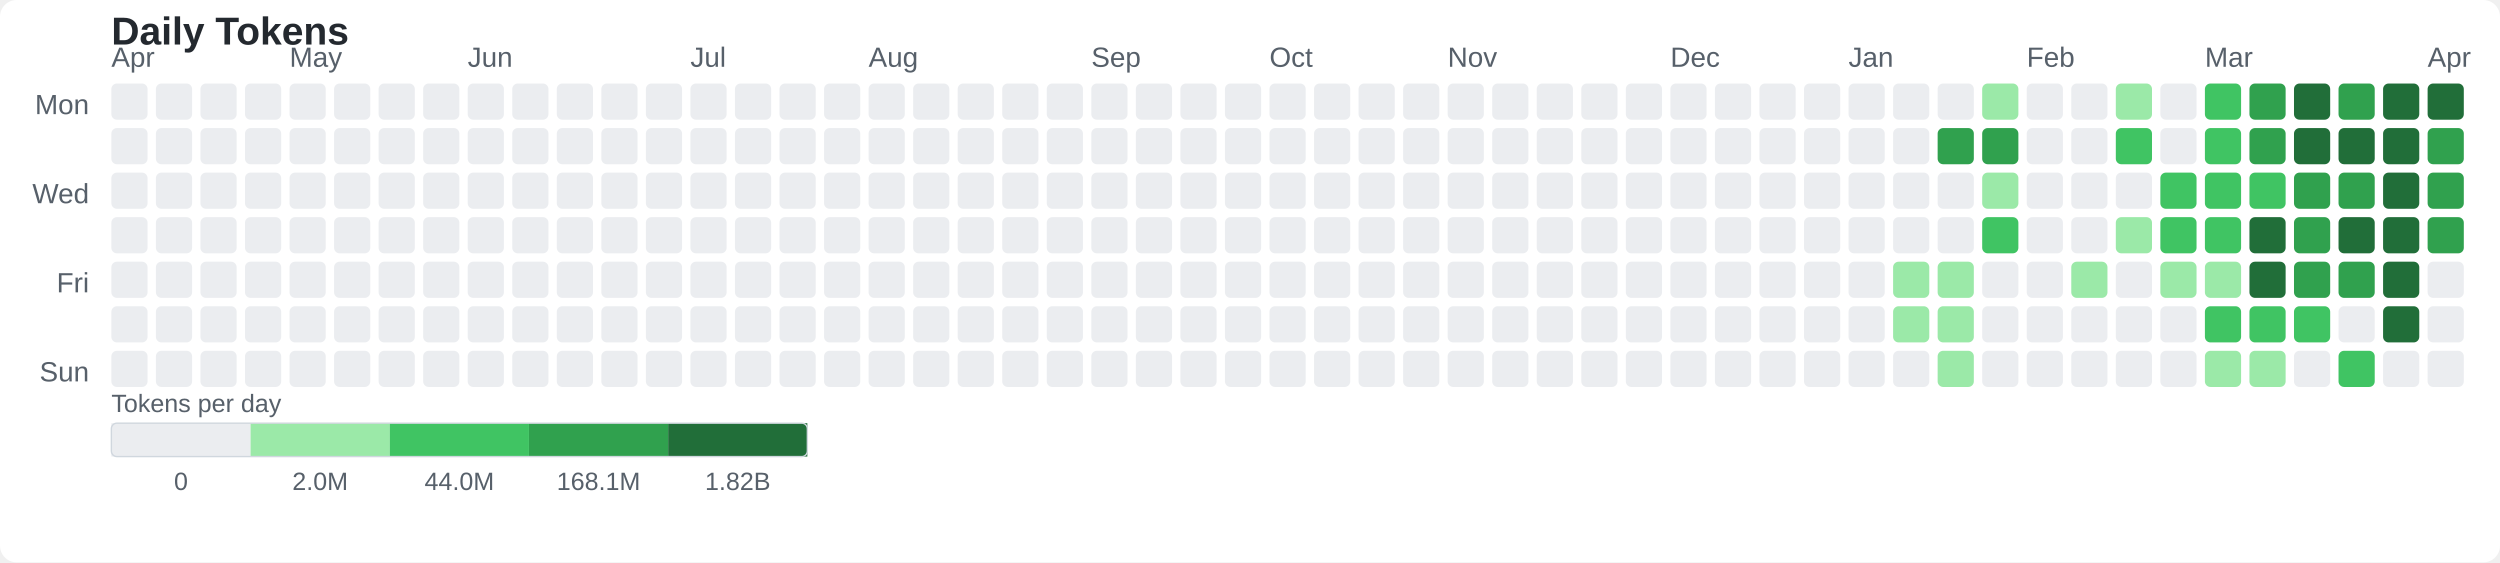
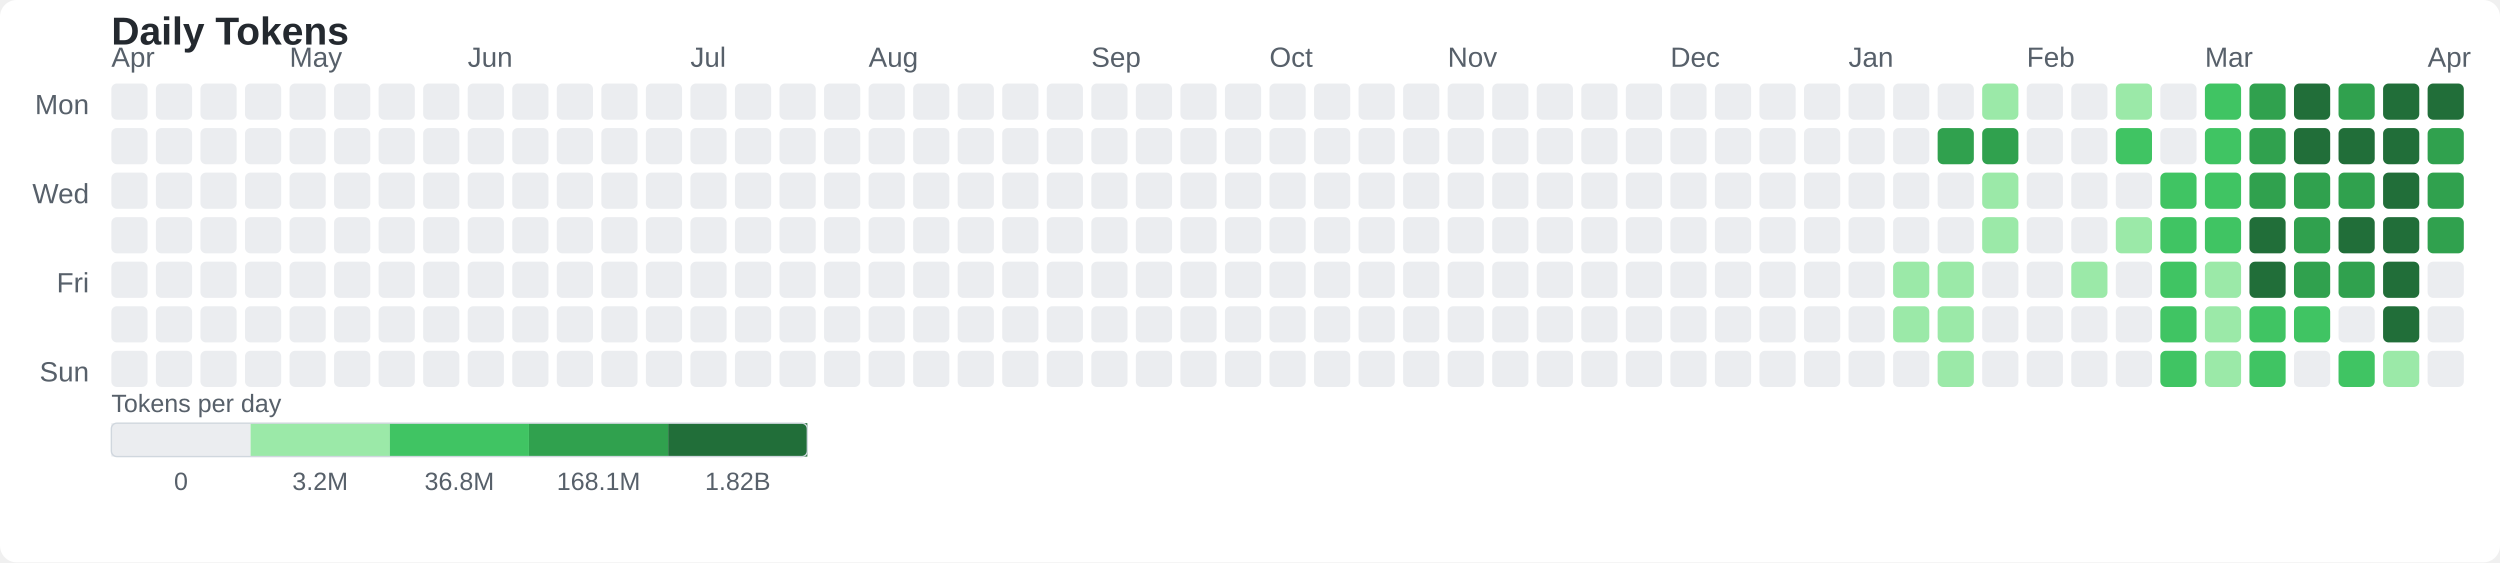
<svg xmlns="http://www.w3.org/2000/svg" width="898" height="202" viewBox="0 0 898 202">
  <rect width="898" height="202" fill="#ffffff" rx="6" />
  <text x="40" y="16" font-family="Arial, sans-serif" font-size="14" fill="#24292f" font-weight="bold">Daily Tokens</text>
  <text x="32" y="41" font-family="Arial, sans-serif" font-size="10" fill="#57606a" text-anchor="end">Mon</text>
  <text x="32" y="73" font-family="Arial, sans-serif" font-size="10" fill="#57606a" text-anchor="end">Wed</text>
  <text x="32" y="105" font-family="Arial, sans-serif" font-size="10" fill="#57606a" text-anchor="end">Fri</text>
  <text x="32" y="137" font-family="Arial, sans-serif" font-size="10" fill="#57606a" text-anchor="end">Sun</text>
  <text x="40" y="24" font-family="Arial, sans-serif" font-size="10" fill="#57606a">Apr</text>
  <text x="104" y="24" font-family="Arial, sans-serif" font-size="10" fill="#57606a">May</text>
  <text x="168" y="24" font-family="Arial, sans-serif" font-size="10" fill="#57606a">Jun</text>
  <text x="248" y="24" font-family="Arial, sans-serif" font-size="10" fill="#57606a">Jul</text>
  <text x="312" y="24" font-family="Arial, sans-serif" font-size="10" fill="#57606a">Aug</text>
  <text x="392" y="24" font-family="Arial, sans-serif" font-size="10" fill="#57606a">Sep</text>
  <text x="456" y="24" font-family="Arial, sans-serif" font-size="10" fill="#57606a">Oct</text>
  <text x="520" y="24" font-family="Arial, sans-serif" font-size="10" fill="#57606a">Nov</text>
  <text x="600" y="24" font-family="Arial, sans-serif" font-size="10" fill="#57606a">Dec</text>
  <text x="664" y="24" font-family="Arial, sans-serif" font-size="10" fill="#57606a">Jan</text>
  <text x="728" y="24" font-family="Arial, sans-serif" font-size="10" fill="#57606a">Feb</text>
  <text x="792" y="24" font-family="Arial, sans-serif" font-size="10" fill="#57606a">Mar</text>
  <text x="872" y="24" font-family="Arial, sans-serif" font-size="10" fill="#57606a">Apr</text>
  <rect x="40" y="30" width="13" height="13" rx="2" ry="2" fill="#ebedf0" />
  <rect x="40" y="46" width="13" height="13" rx="2" ry="2" fill="#ebedf0" />
  <rect x="40" y="62" width="13" height="13" rx="2" ry="2" fill="#ebedf0" />
  <rect x="40" y="78" width="13" height="13" rx="2" ry="2" fill="#ebedf0">
    </rect>
  <rect x="40" y="94" width="13" height="13" rx="2" ry="2" fill="#ebedf0">
    </rect>
  <rect x="40" y="110" width="13" height="13" rx="2" ry="2" fill="#ebedf0">
    </rect>
  <rect x="40" y="126" width="13" height="13" rx="2" ry="2" fill="#ebedf0">
    </rect>
  <rect x="56" y="30" width="13" height="13" rx="2" ry="2" fill="#ebedf0">
    </rect>
  <rect x="56" y="46" width="13" height="13" rx="2" ry="2" fill="#ebedf0">
    </rect>
  <rect x="56" y="62" width="13" height="13" rx="2" ry="2" fill="#ebedf0">
    </rect>
  <rect x="56" y="78" width="13" height="13" rx="2" ry="2" fill="#ebedf0">
    </rect>
  <rect x="56" y="94" width="13" height="13" rx="2" ry="2" fill="#ebedf0">
    </rect>
  <rect x="56" y="110" width="13" height="13" rx="2" ry="2" fill="#ebedf0">
    </rect>
  <rect x="56" y="126" width="13" height="13" rx="2" ry="2" fill="#ebedf0">
    </rect>
  <rect x="72" y="30" width="13" height="13" rx="2" ry="2" fill="#ebedf0">
    </rect>
  <rect x="72" y="46" width="13" height="13" rx="2" ry="2" fill="#ebedf0">
    </rect>
  <rect x="72" y="62" width="13" height="13" rx="2" ry="2" fill="#ebedf0">
    </rect>
  <rect x="72" y="78" width="13" height="13" rx="2" ry="2" fill="#ebedf0">
    </rect>
  <rect x="72" y="94" width="13" height="13" rx="2" ry="2" fill="#ebedf0">
    </rect>
  <rect x="72" y="110" width="13" height="13" rx="2" ry="2" fill="#ebedf0">
    </rect>
  <rect x="72" y="126" width="13" height="13" rx="2" ry="2" fill="#ebedf0">
    </rect>
  <rect x="88" y="30" width="13" height="13" rx="2" ry="2" fill="#ebedf0">
    </rect>
  <rect x="88" y="46" width="13" height="13" rx="2" ry="2" fill="#ebedf0">
    </rect>
  <rect x="88" y="62" width="13" height="13" rx="2" ry="2" fill="#ebedf0">
    </rect>
  <rect x="88" y="78" width="13" height="13" rx="2" ry="2" fill="#ebedf0">
    </rect>
  <rect x="88" y="94" width="13" height="13" rx="2" ry="2" fill="#ebedf0">
    </rect>
  <rect x="88" y="110" width="13" height="13" rx="2" ry="2" fill="#ebedf0">
    </rect>
  <rect x="88" y="126" width="13" height="13" rx="2" ry="2" fill="#ebedf0">
    </rect>
  <rect x="104" y="30" width="13" height="13" rx="2" ry="2" fill="#ebedf0">
    </rect>
  <rect x="104" y="46" width="13" height="13" rx="2" ry="2" fill="#ebedf0">
    </rect>
  <rect x="104" y="62" width="13" height="13" rx="2" ry="2" fill="#ebedf0">
    </rect>
  <rect x="104" y="78" width="13" height="13" rx="2" ry="2" fill="#ebedf0">
    </rect>
  <rect x="104" y="94" width="13" height="13" rx="2" ry="2" fill="#ebedf0">
    </rect>
  <rect x="104" y="110" width="13" height="13" rx="2" ry="2" fill="#ebedf0">
    </rect>
  <rect x="104" y="126" width="13" height="13" rx="2" ry="2" fill="#ebedf0">
    </rect>
  <rect x="120" y="30" width="13" height="13" rx="2" ry="2" fill="#ebedf0">
    </rect>
  <rect x="120" y="46" width="13" height="13" rx="2" ry="2" fill="#ebedf0">
    </rect>
  <rect x="120" y="62" width="13" height="13" rx="2" ry="2" fill="#ebedf0">
    </rect>
  <rect x="120" y="78" width="13" height="13" rx="2" ry="2" fill="#ebedf0">
    </rect>
  <rect x="120" y="94" width="13" height="13" rx="2" ry="2" fill="#ebedf0">
    </rect>
  <rect x="120" y="110" width="13" height="13" rx="2" ry="2" fill="#ebedf0">
    </rect>
  <rect x="120" y="126" width="13" height="13" rx="2" ry="2" fill="#ebedf0">
    </rect>
  <rect x="136" y="30" width="13" height="13" rx="2" ry="2" fill="#ebedf0">
    </rect>
  <rect x="136" y="46" width="13" height="13" rx="2" ry="2" fill="#ebedf0">
    </rect>
  <rect x="136" y="62" width="13" height="13" rx="2" ry="2" fill="#ebedf0">
    </rect>
  <rect x="136" y="78" width="13" height="13" rx="2" ry="2" fill="#ebedf0">
    </rect>
  <rect x="136" y="94" width="13" height="13" rx="2" ry="2" fill="#ebedf0">
    </rect>
  <rect x="136" y="110" width="13" height="13" rx="2" ry="2" fill="#ebedf0">
    </rect>
  <rect x="136" y="126" width="13" height="13" rx="2" ry="2" fill="#ebedf0">
    </rect>
  <rect x="152" y="30" width="13" height="13" rx="2" ry="2" fill="#ebedf0">
    </rect>
  <rect x="152" y="46" width="13" height="13" rx="2" ry="2" fill="#ebedf0">
    </rect>
  <rect x="152" y="62" width="13" height="13" rx="2" ry="2" fill="#ebedf0">
    </rect>
  <rect x="152" y="78" width="13" height="13" rx="2" ry="2" fill="#ebedf0">
    </rect>
  <rect x="152" y="94" width="13" height="13" rx="2" ry="2" fill="#ebedf0">
    </rect>
  <rect x="152" y="110" width="13" height="13" rx="2" ry="2" fill="#ebedf0">
    </rect>
  <rect x="152" y="126" width="13" height="13" rx="2" ry="2" fill="#ebedf0">
    </rect>
  <rect x="168" y="30" width="13" height="13" rx="2" ry="2" fill="#ebedf0">
    </rect>
  <rect x="168" y="46" width="13" height="13" rx="2" ry="2" fill="#ebedf0">
    </rect>
  <rect x="168" y="62" width="13" height="13" rx="2" ry="2" fill="#ebedf0">
    </rect>
  <rect x="168" y="78" width="13" height="13" rx="2" ry="2" fill="#ebedf0">
    </rect>
  <rect x="168" y="94" width="13" height="13" rx="2" ry="2" fill="#ebedf0">
    </rect>
  <rect x="168" y="110" width="13" height="13" rx="2" ry="2" fill="#ebedf0">
    </rect>
  <rect x="168" y="126" width="13" height="13" rx="2" ry="2" fill="#ebedf0">
    </rect>
  <rect x="184" y="30" width="13" height="13" rx="2" ry="2" fill="#ebedf0">
    </rect>
  <rect x="184" y="46" width="13" height="13" rx="2" ry="2" fill="#ebedf0">
    </rect>
  <rect x="184" y="62" width="13" height="13" rx="2" ry="2" fill="#ebedf0">
    </rect>
  <rect x="184" y="78" width="13" height="13" rx="2" ry="2" fill="#ebedf0">
    </rect>
  <rect x="184" y="94" width="13" height="13" rx="2" ry="2" fill="#ebedf0">
    </rect>
  <rect x="184" y="110" width="13" height="13" rx="2" ry="2" fill="#ebedf0">
    </rect>
  <rect x="184" y="126" width="13" height="13" rx="2" ry="2" fill="#ebedf0">
    </rect>
  <rect x="200" y="30" width="13" height="13" rx="2" ry="2" fill="#ebedf0">
    </rect>
  <rect x="200" y="46" width="13" height="13" rx="2" ry="2" fill="#ebedf0">
    </rect>
  <rect x="200" y="62" width="13" height="13" rx="2" ry="2" fill="#ebedf0">
    </rect>
  <rect x="200" y="78" width="13" height="13" rx="2" ry="2" fill="#ebedf0">
    </rect>
  <rect x="200" y="94" width="13" height="13" rx="2" ry="2" fill="#ebedf0">
    </rect>
  <rect x="200" y="110" width="13" height="13" rx="2" ry="2" fill="#ebedf0">
    </rect>
  <rect x="200" y="126" width="13" height="13" rx="2" ry="2" fill="#ebedf0">
    </rect>
  <rect x="216" y="30" width="13" height="13" rx="2" ry="2" fill="#ebedf0">
    </rect>
  <rect x="216" y="46" width="13" height="13" rx="2" ry="2" fill="#ebedf0">
    </rect>
  <rect x="216" y="62" width="13" height="13" rx="2" ry="2" fill="#ebedf0">
    </rect>
  <rect x="216" y="78" width="13" height="13" rx="2" ry="2" fill="#ebedf0">
    </rect>
  <rect x="216" y="94" width="13" height="13" rx="2" ry="2" fill="#ebedf0">
    </rect>
  <rect x="216" y="110" width="13" height="13" rx="2" ry="2" fill="#ebedf0">
    </rect>
  <rect x="216" y="126" width="13" height="13" rx="2" ry="2" fill="#ebedf0">
    </rect>
  <rect x="232" y="30" width="13" height="13" rx="2" ry="2" fill="#ebedf0">
    </rect>
  <rect x="232" y="46" width="13" height="13" rx="2" ry="2" fill="#ebedf0">
    </rect>
  <rect x="232" y="62" width="13" height="13" rx="2" ry="2" fill="#ebedf0">
    </rect>
  <rect x="232" y="78" width="13" height="13" rx="2" ry="2" fill="#ebedf0">
    </rect>
  <rect x="232" y="94" width="13" height="13" rx="2" ry="2" fill="#ebedf0">
    </rect>
  <rect x="232" y="110" width="13" height="13" rx="2" ry="2" fill="#ebedf0">
    </rect>
  <rect x="232" y="126" width="13" height="13" rx="2" ry="2" fill="#ebedf0">
    </rect>
  <rect x="248" y="30" width="13" height="13" rx="2" ry="2" fill="#ebedf0">
    </rect>
  <rect x="248" y="46" width="13" height="13" rx="2" ry="2" fill="#ebedf0">
    </rect>
  <rect x="248" y="62" width="13" height="13" rx="2" ry="2" fill="#ebedf0">
    </rect>
  <rect x="248" y="78" width="13" height="13" rx="2" ry="2" fill="#ebedf0">
    </rect>
  <rect x="248" y="94" width="13" height="13" rx="2" ry="2" fill="#ebedf0">
    </rect>
  <rect x="248" y="110" width="13" height="13" rx="2" ry="2" fill="#ebedf0">
    </rect>
  <rect x="248" y="126" width="13" height="13" rx="2" ry="2" fill="#ebedf0">
    </rect>
  <rect x="264" y="30" width="13" height="13" rx="2" ry="2" fill="#ebedf0">
    </rect>
  <rect x="264" y="46" width="13" height="13" rx="2" ry="2" fill="#ebedf0">
    </rect>
  <rect x="264" y="62" width="13" height="13" rx="2" ry="2" fill="#ebedf0">
    </rect>
  <rect x="264" y="78" width="13" height="13" rx="2" ry="2" fill="#ebedf0">
    </rect>
  <rect x="264" y="94" width="13" height="13" rx="2" ry="2" fill="#ebedf0">
    </rect>
  <rect x="264" y="110" width="13" height="13" rx="2" ry="2" fill="#ebedf0">
    </rect>
  <rect x="264" y="126" width="13" height="13" rx="2" ry="2" fill="#ebedf0">
    </rect>
  <rect x="280" y="30" width="13" height="13" rx="2" ry="2" fill="#ebedf0">
    </rect>
  <rect x="280" y="46" width="13" height="13" rx="2" ry="2" fill="#ebedf0">
    </rect>
  <rect x="280" y="62" width="13" height="13" rx="2" ry="2" fill="#ebedf0">
    </rect>
  <rect x="280" y="78" width="13" height="13" rx="2" ry="2" fill="#ebedf0">
    </rect>
  <rect x="280" y="94" width="13" height="13" rx="2" ry="2" fill="#ebedf0">
    </rect>
  <rect x="280" y="110" width="13" height="13" rx="2" ry="2" fill="#ebedf0">
    </rect>
  <rect x="280" y="126" width="13" height="13" rx="2" ry="2" fill="#ebedf0">
    </rect>
  <rect x="296" y="30" width="13" height="13" rx="2" ry="2" fill="#ebedf0">
    </rect>
  <rect x="296" y="46" width="13" height="13" rx="2" ry="2" fill="#ebedf0">
    </rect>
  <rect x="296" y="62" width="13" height="13" rx="2" ry="2" fill="#ebedf0">
    </rect>
  <rect x="296" y="78" width="13" height="13" rx="2" ry="2" fill="#ebedf0">
    </rect>
  <rect x="296" y="94" width="13" height="13" rx="2" ry="2" fill="#ebedf0">
    </rect>
  <rect x="296" y="110" width="13" height="13" rx="2" ry="2" fill="#ebedf0">
    </rect>
  <rect x="296" y="126" width="13" height="13" rx="2" ry="2" fill="#ebedf0">
    </rect>
  <rect x="312" y="30" width="13" height="13" rx="2" ry="2" fill="#ebedf0">
    </rect>
  <rect x="312" y="46" width="13" height="13" rx="2" ry="2" fill="#ebedf0">
    </rect>
  <rect x="312" y="62" width="13" height="13" rx="2" ry="2" fill="#ebedf0">
    </rect>
  <rect x="312" y="78" width="13" height="13" rx="2" ry="2" fill="#ebedf0">
    </rect>
  <rect x="312" y="94" width="13" height="13" rx="2" ry="2" fill="#ebedf0">
    </rect>
  <rect x="312" y="110" width="13" height="13" rx="2" ry="2" fill="#ebedf0">
    </rect>
  <rect x="312" y="126" width="13" height="13" rx="2" ry="2" fill="#ebedf0">
    </rect>
  <rect x="328" y="30" width="13" height="13" rx="2" ry="2" fill="#ebedf0">
    </rect>
  <rect x="328" y="46" width="13" height="13" rx="2" ry="2" fill="#ebedf0">
    </rect>
  <rect x="328" y="62" width="13" height="13" rx="2" ry="2" fill="#ebedf0">
    </rect>
  <rect x="328" y="78" width="13" height="13" rx="2" ry="2" fill="#ebedf0">
    </rect>
  <rect x="328" y="94" width="13" height="13" rx="2" ry="2" fill="#ebedf0">
    </rect>
  <rect x="328" y="110" width="13" height="13" rx="2" ry="2" fill="#ebedf0">
    </rect>
  <rect x="328" y="126" width="13" height="13" rx="2" ry="2" fill="#ebedf0">
    </rect>
  <rect x="344" y="30" width="13" height="13" rx="2" ry="2" fill="#ebedf0">
    </rect>
  <rect x="344" y="46" width="13" height="13" rx="2" ry="2" fill="#ebedf0">
    </rect>
  <rect x="344" y="62" width="13" height="13" rx="2" ry="2" fill="#ebedf0">
    </rect>
  <rect x="344" y="78" width="13" height="13" rx="2" ry="2" fill="#ebedf0">
    </rect>
  <rect x="344" y="94" width="13" height="13" rx="2" ry="2" fill="#ebedf0">
    </rect>
  <rect x="344" y="110" width="13" height="13" rx="2" ry="2" fill="#ebedf0">
    </rect>
  <rect x="344" y="126" width="13" height="13" rx="2" ry="2" fill="#ebedf0">
    </rect>
  <rect x="360" y="30" width="13" height="13" rx="2" ry="2" fill="#ebedf0">
    </rect>
  <rect x="360" y="46" width="13" height="13" rx="2" ry="2" fill="#ebedf0">
    </rect>
  <rect x="360" y="62" width="13" height="13" rx="2" ry="2" fill="#ebedf0">
    </rect>
  <rect x="360" y="78" width="13" height="13" rx="2" ry="2" fill="#ebedf0">
    </rect>
  <rect x="360" y="94" width="13" height="13" rx="2" ry="2" fill="#ebedf0">
    </rect>
  <rect x="360" y="110" width="13" height="13" rx="2" ry="2" fill="#ebedf0">
    </rect>
  <rect x="360" y="126" width="13" height="13" rx="2" ry="2" fill="#ebedf0">
    </rect>
  <rect x="376" y="30" width="13" height="13" rx="2" ry="2" fill="#ebedf0">
    </rect>
  <rect x="376" y="46" width="13" height="13" rx="2" ry="2" fill="#ebedf0">
    </rect>
  <rect x="376" y="62" width="13" height="13" rx="2" ry="2" fill="#ebedf0">
    </rect>
  <rect x="376" y="78" width="13" height="13" rx="2" ry="2" fill="#ebedf0">
    </rect>
  <rect x="376" y="94" width="13" height="13" rx="2" ry="2" fill="#ebedf0">
    </rect>
  <rect x="376" y="110" width="13" height="13" rx="2" ry="2" fill="#ebedf0">
    </rect>
  <rect x="376" y="126" width="13" height="13" rx="2" ry="2" fill="#ebedf0">
    </rect>
  <rect x="392" y="30" width="13" height="13" rx="2" ry="2" fill="#ebedf0">
    </rect>
  <rect x="392" y="46" width="13" height="13" rx="2" ry="2" fill="#ebedf0">
    </rect>
  <rect x="392" y="62" width="13" height="13" rx="2" ry="2" fill="#ebedf0">
    </rect>
  <rect x="392" y="78" width="13" height="13" rx="2" ry="2" fill="#ebedf0">
    </rect>
  <rect x="392" y="94" width="13" height="13" rx="2" ry="2" fill="#ebedf0">
    </rect>
  <rect x="392" y="110" width="13" height="13" rx="2" ry="2" fill="#ebedf0">
    </rect>
  <rect x="392" y="126" width="13" height="13" rx="2" ry="2" fill="#ebedf0">
    </rect>
  <rect x="408" y="30" width="13" height="13" rx="2" ry="2" fill="#ebedf0">
    </rect>
  <rect x="408" y="46" width="13" height="13" rx="2" ry="2" fill="#ebedf0">
    </rect>
  <rect x="408" y="62" width="13" height="13" rx="2" ry="2" fill="#ebedf0">
    </rect>
  <rect x="408" y="78" width="13" height="13" rx="2" ry="2" fill="#ebedf0">
    </rect>
  <rect x="408" y="94" width="13" height="13" rx="2" ry="2" fill="#ebedf0">
    </rect>
  <rect x="408" y="110" width="13" height="13" rx="2" ry="2" fill="#ebedf0">
    </rect>
  <rect x="408" y="126" width="13" height="13" rx="2" ry="2" fill="#ebedf0">
    </rect>
  <rect x="424" y="30" width="13" height="13" rx="2" ry="2" fill="#ebedf0">
    </rect>
  <rect x="424" y="46" width="13" height="13" rx="2" ry="2" fill="#ebedf0">
    </rect>
  <rect x="424" y="62" width="13" height="13" rx="2" ry="2" fill="#ebedf0">
    </rect>
  <rect x="424" y="78" width="13" height="13" rx="2" ry="2" fill="#ebedf0">
    </rect>
  <rect x="424" y="94" width="13" height="13" rx="2" ry="2" fill="#ebedf0">
    </rect>
  <rect x="424" y="110" width="13" height="13" rx="2" ry="2" fill="#ebedf0">
    </rect>
  <rect x="424" y="126" width="13" height="13" rx="2" ry="2" fill="#ebedf0">
    </rect>
  <rect x="440" y="30" width="13" height="13" rx="2" ry="2" fill="#ebedf0">
    </rect>
  <rect x="440" y="46" width="13" height="13" rx="2" ry="2" fill="#ebedf0">
    </rect>
  <rect x="440" y="62" width="13" height="13" rx="2" ry="2" fill="#ebedf0">
    </rect>
  <rect x="440" y="78" width="13" height="13" rx="2" ry="2" fill="#ebedf0">
    </rect>
  <rect x="440" y="94" width="13" height="13" rx="2" ry="2" fill="#ebedf0">
    </rect>
  <rect x="440" y="110" width="13" height="13" rx="2" ry="2" fill="#ebedf0">
    </rect>
  <rect x="440" y="126" width="13" height="13" rx="2" ry="2" fill="#ebedf0">
    </rect>
  <rect x="456" y="30" width="13" height="13" rx="2" ry="2" fill="#ebedf0">
    </rect>
  <rect x="456" y="46" width="13" height="13" rx="2" ry="2" fill="#ebedf0">
    </rect>
  <rect x="456" y="62" width="13" height="13" rx="2" ry="2" fill="#ebedf0">
    </rect>
  <rect x="456" y="78" width="13" height="13" rx="2" ry="2" fill="#ebedf0">
    </rect>
  <rect x="456" y="94" width="13" height="13" rx="2" ry="2" fill="#ebedf0">
    </rect>
  <rect x="456" y="110" width="13" height="13" rx="2" ry="2" fill="#ebedf0">
    </rect>
  <rect x="456" y="126" width="13" height="13" rx="2" ry="2" fill="#ebedf0">
    </rect>
  <rect x="472" y="30" width="13" height="13" rx="2" ry="2" fill="#ebedf0">
    </rect>
  <rect x="472" y="46" width="13" height="13" rx="2" ry="2" fill="#ebedf0">
    </rect>
  <rect x="472" y="62" width="13" height="13" rx="2" ry="2" fill="#ebedf0">
    </rect>
  <rect x="472" y="78" width="13" height="13" rx="2" ry="2" fill="#ebedf0">
    </rect>
  <rect x="472" y="94" width="13" height="13" rx="2" ry="2" fill="#ebedf0">
    </rect>
  <rect x="472" y="110" width="13" height="13" rx="2" ry="2" fill="#ebedf0">
    </rect>
  <rect x="472" y="126" width="13" height="13" rx="2" ry="2" fill="#ebedf0">
    </rect>
  <rect x="488" y="30" width="13" height="13" rx="2" ry="2" fill="#ebedf0">
    </rect>
  <rect x="488" y="46" width="13" height="13" rx="2" ry="2" fill="#ebedf0">
    </rect>
  <rect x="488" y="62" width="13" height="13" rx="2" ry="2" fill="#ebedf0">
    </rect>
  <rect x="488" y="78" width="13" height="13" rx="2" ry="2" fill="#ebedf0">
    </rect>
  <rect x="488" y="94" width="13" height="13" rx="2" ry="2" fill="#ebedf0">
    </rect>
  <rect x="488" y="110" width="13" height="13" rx="2" ry="2" fill="#ebedf0">
    </rect>
  <rect x="488" y="126" width="13" height="13" rx="2" ry="2" fill="#ebedf0">
    </rect>
  <rect x="504" y="30" width="13" height="13" rx="2" ry="2" fill="#ebedf0">
    </rect>
  <rect x="504" y="46" width="13" height="13" rx="2" ry="2" fill="#ebedf0">
    </rect>
  <rect x="504" y="62" width="13" height="13" rx="2" ry="2" fill="#ebedf0">
    </rect>
  <rect x="504" y="78" width="13" height="13" rx="2" ry="2" fill="#ebedf0">
    </rect>
  <rect x="504" y="94" width="13" height="13" rx="2" ry="2" fill="#ebedf0">
    </rect>
  <rect x="504" y="110" width="13" height="13" rx="2" ry="2" fill="#ebedf0">
    </rect>
  <rect x="504" y="126" width="13" height="13" rx="2" ry="2" fill="#ebedf0">
    </rect>
  <rect x="520" y="30" width="13" height="13" rx="2" ry="2" fill="#ebedf0">
    </rect>
  <rect x="520" y="46" width="13" height="13" rx="2" ry="2" fill="#ebedf0">
    </rect>
  <rect x="520" y="62" width="13" height="13" rx="2" ry="2" fill="#ebedf0">
    </rect>
  <rect x="520" y="78" width="13" height="13" rx="2" ry="2" fill="#ebedf0">
    </rect>
  <rect x="520" y="94" width="13" height="13" rx="2" ry="2" fill="#ebedf0">
    </rect>
  <rect x="520" y="110" width="13" height="13" rx="2" ry="2" fill="#ebedf0">
    </rect>
  <rect x="520" y="126" width="13" height="13" rx="2" ry="2" fill="#ebedf0">
    </rect>
  <rect x="536" y="30" width="13" height="13" rx="2" ry="2" fill="#ebedf0">
    </rect>
  <rect x="536" y="46" width="13" height="13" rx="2" ry="2" fill="#ebedf0">
    </rect>
  <rect x="536" y="62" width="13" height="13" rx="2" ry="2" fill="#ebedf0">
    </rect>
  <rect x="536" y="78" width="13" height="13" rx="2" ry="2" fill="#ebedf0">
    </rect>
  <rect x="536" y="94" width="13" height="13" rx="2" ry="2" fill="#ebedf0">
    </rect>
  <rect x="536" y="110" width="13" height="13" rx="2" ry="2" fill="#ebedf0">
    </rect>
  <rect x="536" y="126" width="13" height="13" rx="2" ry="2" fill="#ebedf0">
    </rect>
  <rect x="552" y="30" width="13" height="13" rx="2" ry="2" fill="#ebedf0">
    </rect>
  <rect x="552" y="46" width="13" height="13" rx="2" ry="2" fill="#ebedf0">
    </rect>
  <rect x="552" y="62" width="13" height="13" rx="2" ry="2" fill="#ebedf0">
    </rect>
  <rect x="552" y="78" width="13" height="13" rx="2" ry="2" fill="#ebedf0">
    </rect>
  <rect x="552" y="94" width="13" height="13" rx="2" ry="2" fill="#ebedf0">
    </rect>
  <rect x="552" y="110" width="13" height="13" rx="2" ry="2" fill="#ebedf0">
    </rect>
  <rect x="552" y="126" width="13" height="13" rx="2" ry="2" fill="#ebedf0">
    </rect>
  <rect x="568" y="30" width="13" height="13" rx="2" ry="2" fill="#ebedf0">
    </rect>
  <rect x="568" y="46" width="13" height="13" rx="2" ry="2" fill="#ebedf0">
    </rect>
  <rect x="568" y="62" width="13" height="13" rx="2" ry="2" fill="#ebedf0">
    </rect>
  <rect x="568" y="78" width="13" height="13" rx="2" ry="2" fill="#ebedf0">
    </rect>
  <rect x="568" y="94" width="13" height="13" rx="2" ry="2" fill="#ebedf0">
    </rect>
  <rect x="568" y="110" width="13" height="13" rx="2" ry="2" fill="#ebedf0">
    </rect>
  <rect x="568" y="126" width="13" height="13" rx="2" ry="2" fill="#ebedf0">
    </rect>
  <rect x="584" y="30" width="13" height="13" rx="2" ry="2" fill="#ebedf0">
    </rect>
  <rect x="584" y="46" width="13" height="13" rx="2" ry="2" fill="#ebedf0">
    </rect>
  <rect x="584" y="62" width="13" height="13" rx="2" ry="2" fill="#ebedf0">
    </rect>
  <rect x="584" y="78" width="13" height="13" rx="2" ry="2" fill="#ebedf0">
    </rect>
  <rect x="584" y="94" width="13" height="13" rx="2" ry="2" fill="#ebedf0">
    </rect>
  <rect x="584" y="110" width="13" height="13" rx="2" ry="2" fill="#ebedf0">
    </rect>
  <rect x="584" y="126" width="13" height="13" rx="2" ry="2" fill="#ebedf0">
    </rect>
  <rect x="600" y="30" width="13" height="13" rx="2" ry="2" fill="#ebedf0">
    </rect>
  <rect x="600" y="46" width="13" height="13" rx="2" ry="2" fill="#ebedf0">
    </rect>
  <rect x="600" y="62" width="13" height="13" rx="2" ry="2" fill="#ebedf0">
    </rect>
  <rect x="600" y="78" width="13" height="13" rx="2" ry="2" fill="#ebedf0">
    </rect>
  <rect x="600" y="94" width="13" height="13" rx="2" ry="2" fill="#ebedf0">
    </rect>
  <rect x="600" y="110" width="13" height="13" rx="2" ry="2" fill="#ebedf0">
    </rect>
  <rect x="600" y="126" width="13" height="13" rx="2" ry="2" fill="#ebedf0">
    </rect>
  <rect x="616" y="30" width="13" height="13" rx="2" ry="2" fill="#ebedf0">
    </rect>
  <rect x="616" y="46" width="13" height="13" rx="2" ry="2" fill="#ebedf0">
    </rect>
  <rect x="616" y="62" width="13" height="13" rx="2" ry="2" fill="#ebedf0">
    </rect>
  <rect x="616" y="78" width="13" height="13" rx="2" ry="2" fill="#ebedf0">
    </rect>
  <rect x="616" y="94" width="13" height="13" rx="2" ry="2" fill="#ebedf0">
    </rect>
  <rect x="616" y="110" width="13" height="13" rx="2" ry="2" fill="#ebedf0">
    </rect>
  <rect x="616" y="126" width="13" height="13" rx="2" ry="2" fill="#ebedf0">
    </rect>
  <rect x="632" y="30" width="13" height="13" rx="2" ry="2" fill="#ebedf0">
    </rect>
  <rect x="632" y="46" width="13" height="13" rx="2" ry="2" fill="#ebedf0">
    </rect>
  <rect x="632" y="62" width="13" height="13" rx="2" ry="2" fill="#ebedf0">
    </rect>
  <rect x="632" y="78" width="13" height="13" rx="2" ry="2" fill="#ebedf0">
    </rect>
  <rect x="632" y="94" width="13" height="13" rx="2" ry="2" fill="#ebedf0">
    </rect>
  <rect x="632" y="110" width="13" height="13" rx="2" ry="2" fill="#ebedf0">
    </rect>
  <rect x="632" y="126" width="13" height="13" rx="2" ry="2" fill="#ebedf0">
    </rect>
  <rect x="648" y="30" width="13" height="13" rx="2" ry="2" fill="#ebedf0">
    </rect>
  <rect x="648" y="46" width="13" height="13" rx="2" ry="2" fill="#ebedf0">
    </rect>
  <rect x="648" y="62" width="13" height="13" rx="2" ry="2" fill="#ebedf0">
    </rect>
  <rect x="648" y="78" width="13" height="13" rx="2" ry="2" fill="#ebedf0">
    </rect>
  <rect x="648" y="94" width="13" height="13" rx="2" ry="2" fill="#ebedf0">
    </rect>
  <rect x="648" y="110" width="13" height="13" rx="2" ry="2" fill="#ebedf0">
    </rect>
  <rect x="648" y="126" width="13" height="13" rx="2" ry="2" fill="#ebedf0">
    </rect>
  <rect x="664" y="30" width="13" height="13" rx="2" ry="2" fill="#ebedf0">
    </rect>
  <rect x="664" y="46" width="13" height="13" rx="2" ry="2" fill="#ebedf0">
    </rect>
  <rect x="664" y="62" width="13" height="13" rx="2" ry="2" fill="#ebedf0">
    </rect>
  <rect x="664" y="78" width="13" height="13" rx="2" ry="2" fill="#ebedf0">
    </rect>
  <rect x="664" y="94" width="13" height="13" rx="2" ry="2" fill="#ebedf0">
    </rect>
  <rect x="664" y="110" width="13" height="13" rx="2" ry="2" fill="#ebedf0">
    </rect>
  <rect x="664" y="126" width="13" height="13" rx="2" ry="2" fill="#ebedf0">
    </rect>
  <rect x="680" y="30" width="13" height="13" rx="2" ry="2" fill="#ebedf0">
    </rect>
  <rect x="680" y="46" width="13" height="13" rx="2" ry="2" fill="#ebedf0">
    </rect>
  <rect x="680" y="62" width="13" height="13" rx="2" ry="2" fill="#ebedf0">
    </rect>
  <rect x="680" y="78" width="13" height="13" rx="2" ry="2" fill="#ebedf0">
    </rect>
  <rect x="680" y="94" width="13" height="13" rx="2" ry="2" fill="#9be9a8">
    </rect>
  <rect x="680" y="110" width="13" height="13" rx="2" ry="2" fill="#9be9a8">
    </rect>
  <rect x="680" y="126" width="13" height="13" rx="2" ry="2" fill="#ebedf0">
    </rect>
  <rect x="696" y="30" width="13" height="13" rx="2" ry="2" fill="#ebedf0">
    </rect>
  <rect x="696" y="46" width="13" height="13" rx="2" ry="2" fill="#30a14e">
    </rect>
  <rect x="696" y="62" width="13" height="13" rx="2" ry="2" fill="#ebedf0">
    </rect>
  <rect x="696" y="78" width="13" height="13" rx="2" ry="2" fill="#ebedf0">
    </rect>
  <rect x="696" y="94" width="13" height="13" rx="2" ry="2" fill="#9be9a8">
    </rect>
  <rect x="696" y="110" width="13" height="13" rx="2" ry="2" fill="#9be9a8">
    </rect>
  <rect x="696" y="126" width="13" height="13" rx="2" ry="2" fill="#9be9a8">
    </rect>
  <rect x="712" y="30" width="13" height="13" rx="2" ry="2" fill="#9be9a8">
    </rect>
  <rect x="712" y="46" width="13" height="13" rx="2" ry="2" fill="#30a14e">
    </rect>
  <rect x="712" y="62" width="13" height="13" rx="2" ry="2" fill="#9be9a8">
    </rect>
-   <rect x="712" y="78" width="13" height="13" rx="2" ry="2" fill="#40c463">
+   <rect x="712" y="78" width="13" height="13" rx="2" ry="2" fill="#9be9a8">
    </rect>
  <rect x="712" y="94" width="13" height="13" rx="2" ry="2" fill="#ebedf0">
    </rect>
  <rect x="712" y="110" width="13" height="13" rx="2" ry="2" fill="#ebedf0">
    </rect>
  <rect x="712" y="126" width="13" height="13" rx="2" ry="2" fill="#ebedf0">
    </rect>
  <rect x="728" y="30" width="13" height="13" rx="2" ry="2" fill="#ebedf0">
    </rect>
  <rect x="728" y="46" width="13" height="13" rx="2" ry="2" fill="#ebedf0">
    </rect>
  <rect x="728" y="62" width="13" height="13" rx="2" ry="2" fill="#ebedf0">
    </rect>
  <rect x="728" y="78" width="13" height="13" rx="2" ry="2" fill="#ebedf0">
    </rect>
  <rect x="728" y="94" width="13" height="13" rx="2" ry="2" fill="#ebedf0">
    </rect>
  <rect x="728" y="110" width="13" height="13" rx="2" ry="2" fill="#ebedf0">
    </rect>
  <rect x="728" y="126" width="13" height="13" rx="2" ry="2" fill="#ebedf0">
    </rect>
  <rect x="744" y="30" width="13" height="13" rx="2" ry="2" fill="#ebedf0">
    </rect>
  <rect x="744" y="46" width="13" height="13" rx="2" ry="2" fill="#ebedf0">
    </rect>
  <rect x="744" y="62" width="13" height="13" rx="2" ry="2" fill="#ebedf0">
    </rect>
  <rect x="744" y="78" width="13" height="13" rx="2" ry="2" fill="#ebedf0">
    </rect>
  <rect x="744" y="94" width="13" height="13" rx="2" ry="2" fill="#9be9a8">
    </rect>
  <rect x="744" y="110" width="13" height="13" rx="2" ry="2" fill="#ebedf0">
    </rect>
  <rect x="744" y="126" width="13" height="13" rx="2" ry="2" fill="#ebedf0">
    </rect>
  <rect x="760" y="30" width="13" height="13" rx="2" ry="2" fill="#9be9a8">
    </rect>
  <rect x="760" y="46" width="13" height="13" rx="2" ry="2" fill="#40c463">
    </rect>
  <rect x="760" y="62" width="13" height="13" rx="2" ry="2" fill="#ebedf0">
    </rect>
  <rect x="760" y="78" width="13" height="13" rx="2" ry="2" fill="#9be9a8">
    </rect>
  <rect x="760" y="94" width="13" height="13" rx="2" ry="2" fill="#ebedf0">
    </rect>
  <rect x="760" y="110" width="13" height="13" rx="2" ry="2" fill="#ebedf0">
    </rect>
  <rect x="760" y="126" width="13" height="13" rx="2" ry="2" fill="#ebedf0">
    </rect>
  <rect x="776" y="30" width="13" height="13" rx="2" ry="2" fill="#ebedf0">
    </rect>
  <rect x="776" y="46" width="13" height="13" rx="2" ry="2" fill="#ebedf0">
    </rect>
  <rect x="776" y="62" width="13" height="13" rx="2" ry="2" fill="#40c463">
    </rect>
  <rect x="776" y="78" width="13" height="13" rx="2" ry="2" fill="#40c463">
    </rect>
-   <rect x="776" y="94" width="13" height="13" rx="2" ry="2" fill="#9be9a8">
-     </rect>
-   <rect x="776" y="110" width="13" height="13" rx="2" ry="2" fill="#ebedf0">
-     </rect>
-   <rect x="776" y="126" width="13" height="13" rx="2" ry="2" fill="#ebedf0">
+   <rect x="776" y="94" width="13" height="13" rx="2" ry="2" fill="#40c463">
+     </rect>
+   <rect x="776" y="110" width="13" height="13" rx="2" ry="2" fill="#40c463">
+     </rect>
+   <rect x="776" y="126" width="13" height="13" rx="2" ry="2" fill="#40c463">
    </rect>
  <rect x="792" y="30" width="13" height="13" rx="2" ry="2" fill="#40c463">
    </rect>
  <rect x="792" y="46" width="13" height="13" rx="2" ry="2" fill="#40c463">
    </rect>
  <rect x="792" y="62" width="13" height="13" rx="2" ry="2" fill="#40c463">
    </rect>
  <rect x="792" y="78" width="13" height="13" rx="2" ry="2" fill="#40c463">
    </rect>
  <rect x="792" y="94" width="13" height="13" rx="2" ry="2" fill="#9be9a8">
    </rect>
-   <rect x="792" y="110" width="13" height="13" rx="2" ry="2" fill="#40c463">
+   <rect x="792" y="110" width="13" height="13" rx="2" ry="2" fill="#9be9a8">
    </rect>
  <rect x="792" y="126" width="13" height="13" rx="2" ry="2" fill="#9be9a8">
    </rect>
  <rect x="808" y="30" width="13" height="13" rx="2" ry="2" fill="#30a14e">
    </rect>
  <rect x="808" y="46" width="13" height="13" rx="2" ry="2" fill="#30a14e">
    </rect>
-   <rect x="808" y="62" width="13" height="13" rx="2" ry="2" fill="#40c463">
+   <rect x="808" y="62" width="13" height="13" rx="2" ry="2" fill="#30a14e">
    </rect>
  <rect x="808" y="78" width="13" height="13" rx="2" ry="2" fill="#216e39">
    </rect>
  <rect x="808" y="94" width="13" height="13" rx="2" ry="2" fill="#216e39">
    </rect>
  <rect x="808" y="110" width="13" height="13" rx="2" ry="2" fill="#40c463">
    </rect>
-   <rect x="808" y="126" width="13" height="13" rx="2" ry="2" fill="#9be9a8">
+   <rect x="808" y="126" width="13" height="13" rx="2" ry="2" fill="#40c463">
    </rect>
  <rect x="824" y="30" width="13" height="13" rx="2" ry="2" fill="#216e39">
    </rect>
  <rect x="824" y="46" width="13" height="13" rx="2" ry="2" fill="#216e39">
    </rect>
  <rect x="824" y="62" width="13" height="13" rx="2" ry="2" fill="#30a14e">
    </rect>
  <rect x="824" y="78" width="13" height="13" rx="2" ry="2" fill="#30a14e">
    </rect>
  <rect x="824" y="94" width="13" height="13" rx="2" ry="2" fill="#30a14e">
    </rect>
  <rect x="824" y="110" width="13" height="13" rx="2" ry="2" fill="#40c463">
    </rect>
  <rect x="824" y="126" width="13" height="13" rx="2" ry="2" fill="#ebedf0">
    </rect>
  <rect x="840" y="30" width="13" height="13" rx="2" ry="2" fill="#30a14e">
    </rect>
  <rect x="840" y="46" width="13" height="13" rx="2" ry="2" fill="#216e39">
    </rect>
  <rect x="840" y="62" width="13" height="13" rx="2" ry="2" fill="#30a14e">
    </rect>
  <rect x="840" y="78" width="13" height="13" rx="2" ry="2" fill="#216e39">
    </rect>
  <rect x="840" y="94" width="13" height="13" rx="2" ry="2" fill="#30a14e">
    </rect>
  <rect x="840" y="110" width="13" height="13" rx="2" ry="2" fill="#ebedf0">
    </rect>
  <rect x="840" y="126" width="13" height="13" rx="2" ry="2" fill="#40c463">
    </rect>
  <rect x="856" y="30" width="13" height="13" rx="2" ry="2" fill="#216e39">
    </rect>
  <rect x="856" y="46" width="13" height="13" rx="2" ry="2" fill="#216e39">
    </rect>
  <rect x="856" y="62" width="13" height="13" rx="2" ry="2" fill="#216e39">
    </rect>
  <rect x="856" y="78" width="13" height="13" rx="2" ry="2" fill="#216e39">
    </rect>
  <rect x="856" y="94" width="13" height="13" rx="2" ry="2" fill="#216e39">
    </rect>
  <rect x="856" y="110" width="13" height="13" rx="2" ry="2" fill="#216e39">
    </rect>
-   <rect x="856" y="126" width="13" height="13" rx="2" ry="2" fill="#ebedf0">
+   <rect x="856" y="126" width="13" height="13" rx="2" ry="2" fill="#9be9a8">
    </rect>
  <rect x="872" y="30" width="13" height="13" rx="2" ry="2" fill="#216e39">
    </rect>
  <rect x="872" y="46" width="13" height="13" rx="2" ry="2" fill="#30a14e">
    </rect>
  <rect x="872" y="62" width="13" height="13" rx="2" ry="2" fill="#30a14e">
    </rect>
  <rect x="872" y="78" width="13" height="13" rx="2" ry="2" fill="#30a14e">
    </rect>
  <rect x="872" y="94" width="13" height="13" rx="2" ry="2" fill="#ebedf0" />
  <rect x="872" y="110" width="13" height="13" rx="2" ry="2" fill="#ebedf0" />
  <rect x="872" y="126" width="13" height="13" rx="2" ry="2" fill="#ebedf0" />
  <rect x="40" y="152" width="50" height="12" fill="#ebedf0" />
  <rect x="90" y="152" width="50" height="12" fill="#9be9a8" />
  <rect x="140" y="152" width="50" height="12" fill="#40c463" />
  <rect x="190" y="152" width="50" height="12" fill="#30a14e" />
  <rect x="240" y="152" width="50" height="12" fill="#216e39" />
  <rect x="40" y="152" width="250" height="12" fill="none" stroke="#d0d7de" stroke-width="0.5" rx="2" />
  <text x="65" y="176" font-family="Arial, sans-serif" font-size="9" fill="#57606a" text-anchor="middle">0</text>
-   <text x="115" y="176" font-family="Arial, sans-serif" font-size="9" fill="#57606a" text-anchor="middle">2.0M</text>
-   <text x="165" y="176" font-family="Arial, sans-serif" font-size="9" fill="#57606a" text-anchor="middle">44.0M</text>
+   <text x="115" y="176" font-family="Arial, sans-serif" font-size="9" fill="#57606a" text-anchor="middle">3.2M</text>
+   <text x="165" y="176" font-family="Arial, sans-serif" font-size="9" fill="#57606a" text-anchor="middle">36.8M</text>
  <text x="215" y="176" font-family="Arial, sans-serif" font-size="9" fill="#57606a" text-anchor="middle">168.1M</text>
  <text x="265" y="176" font-family="Arial, sans-serif" font-size="9" fill="#57606a" text-anchor="middle">1.82B</text>
  <text x="40" y="148" font-family="Arial, sans-serif" font-size="9" fill="#57606a">Tokens per day</text>
</svg>
